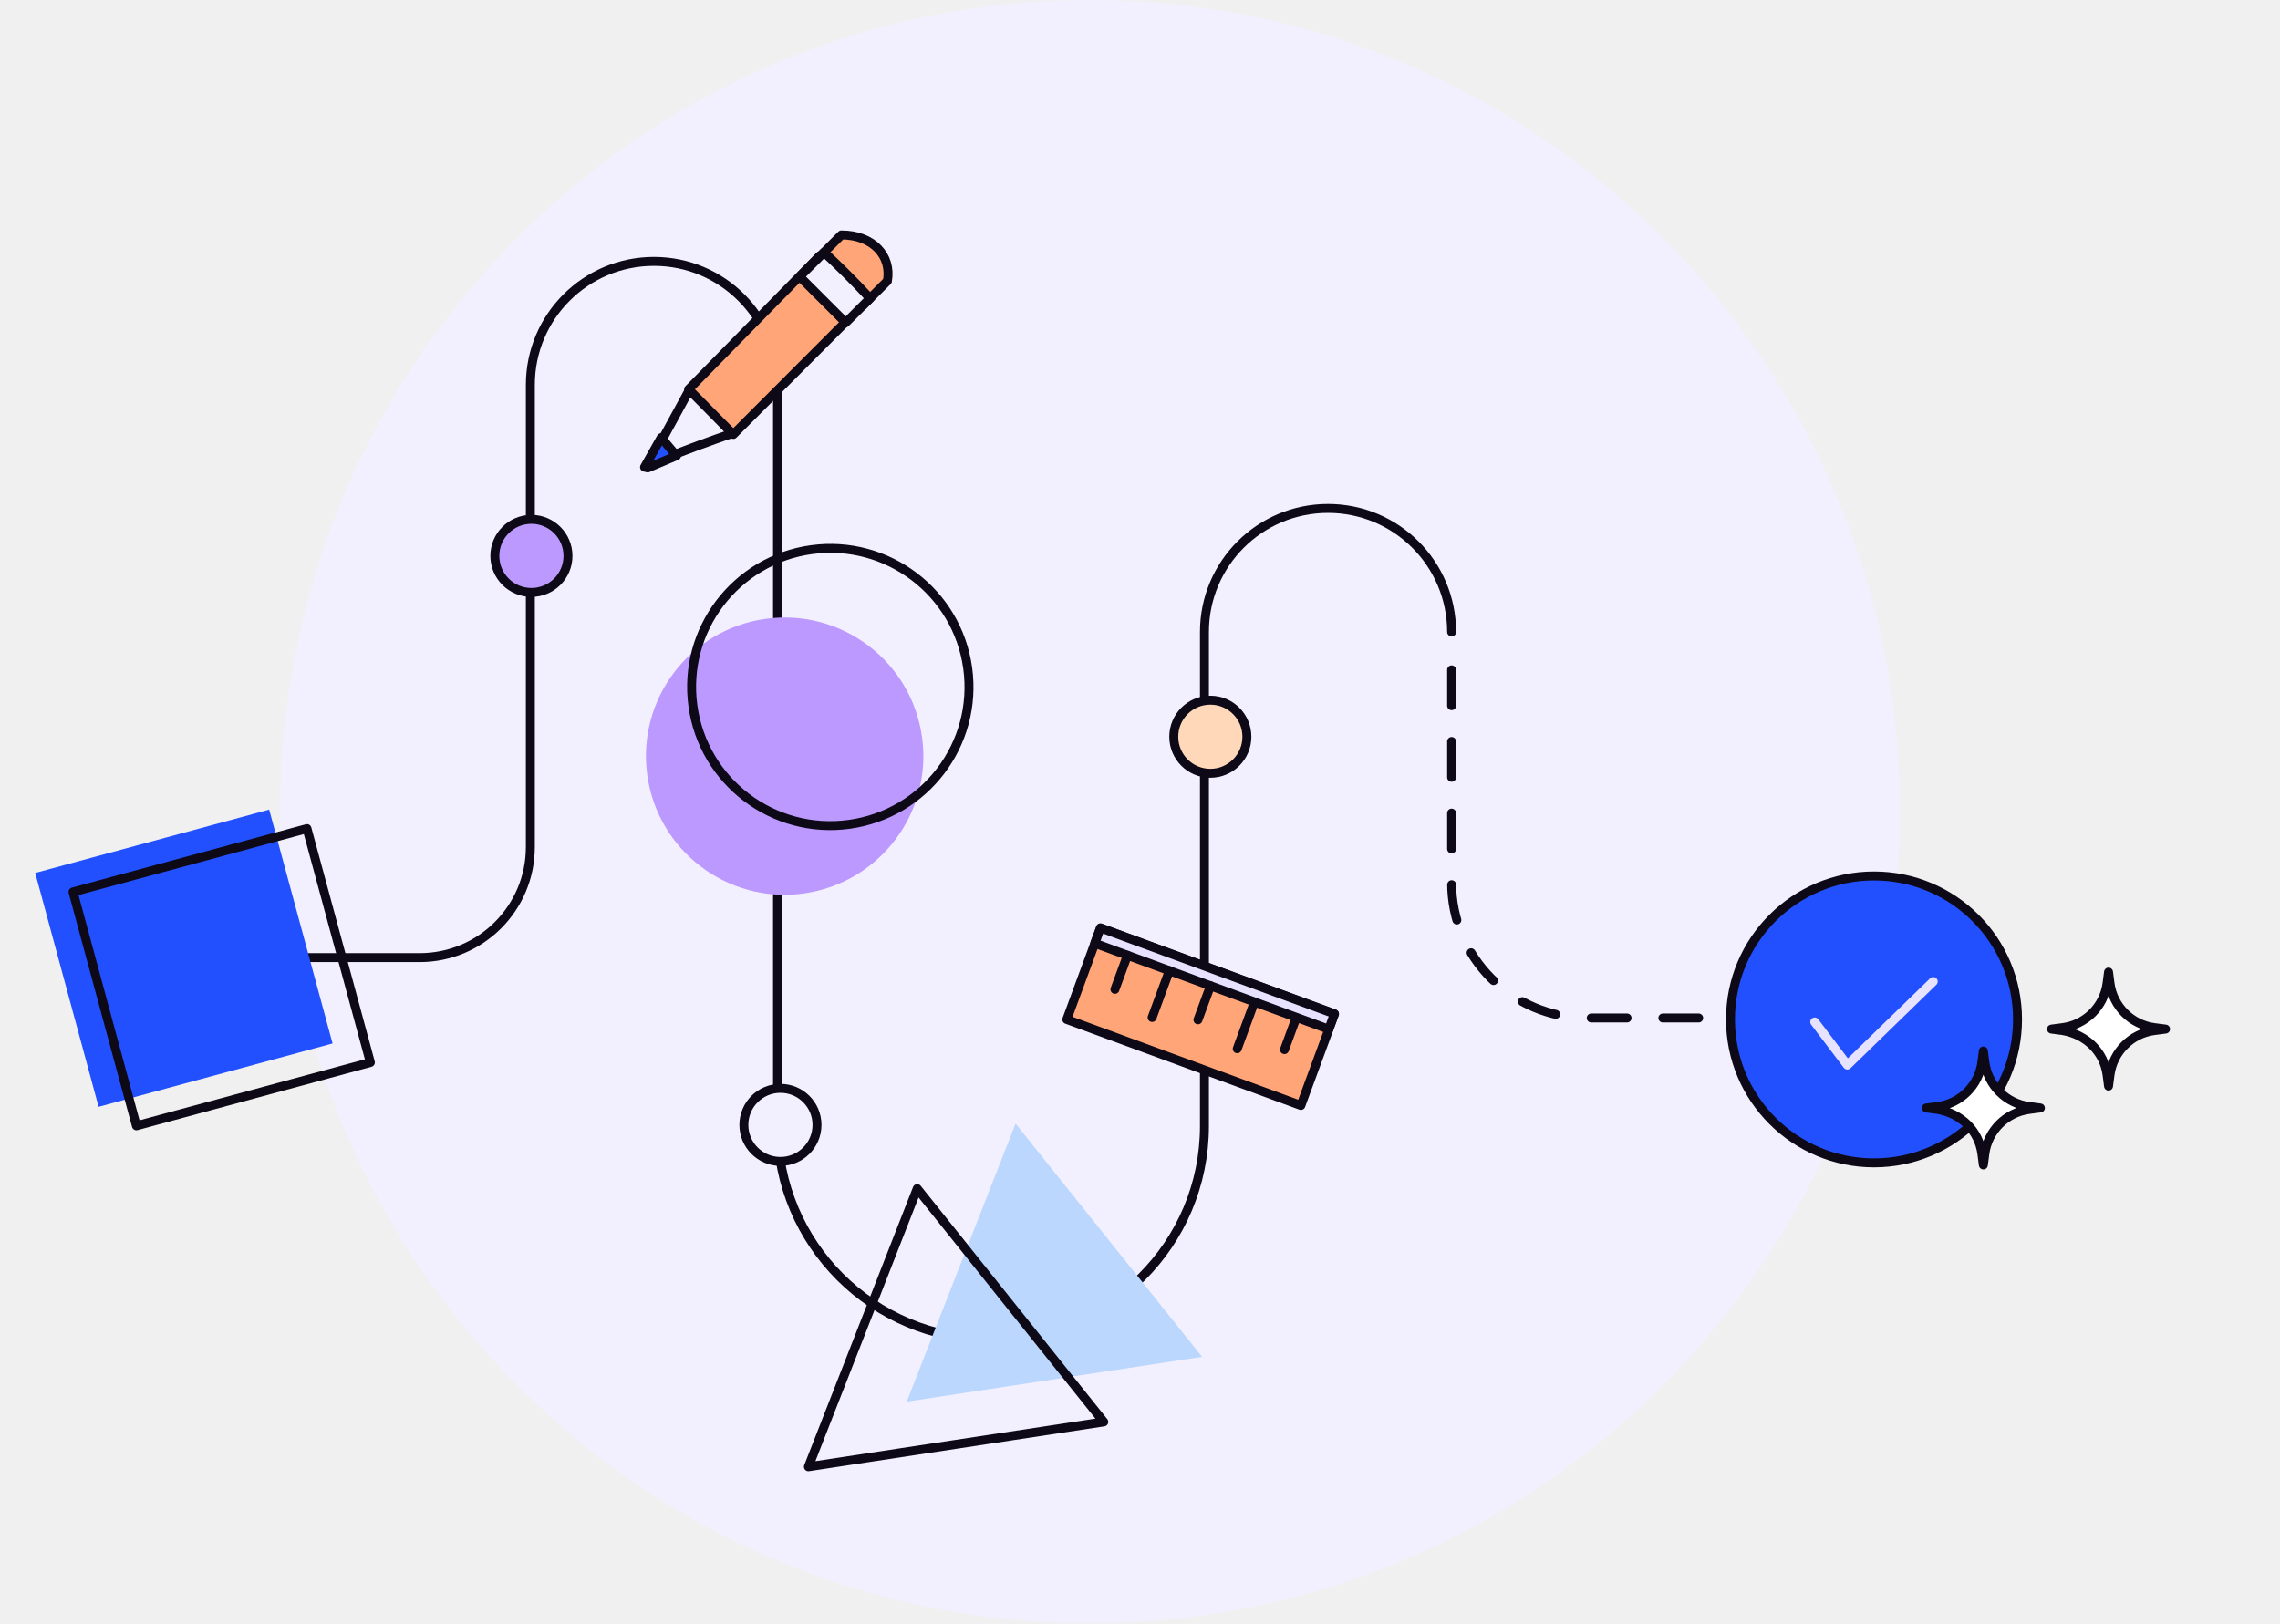
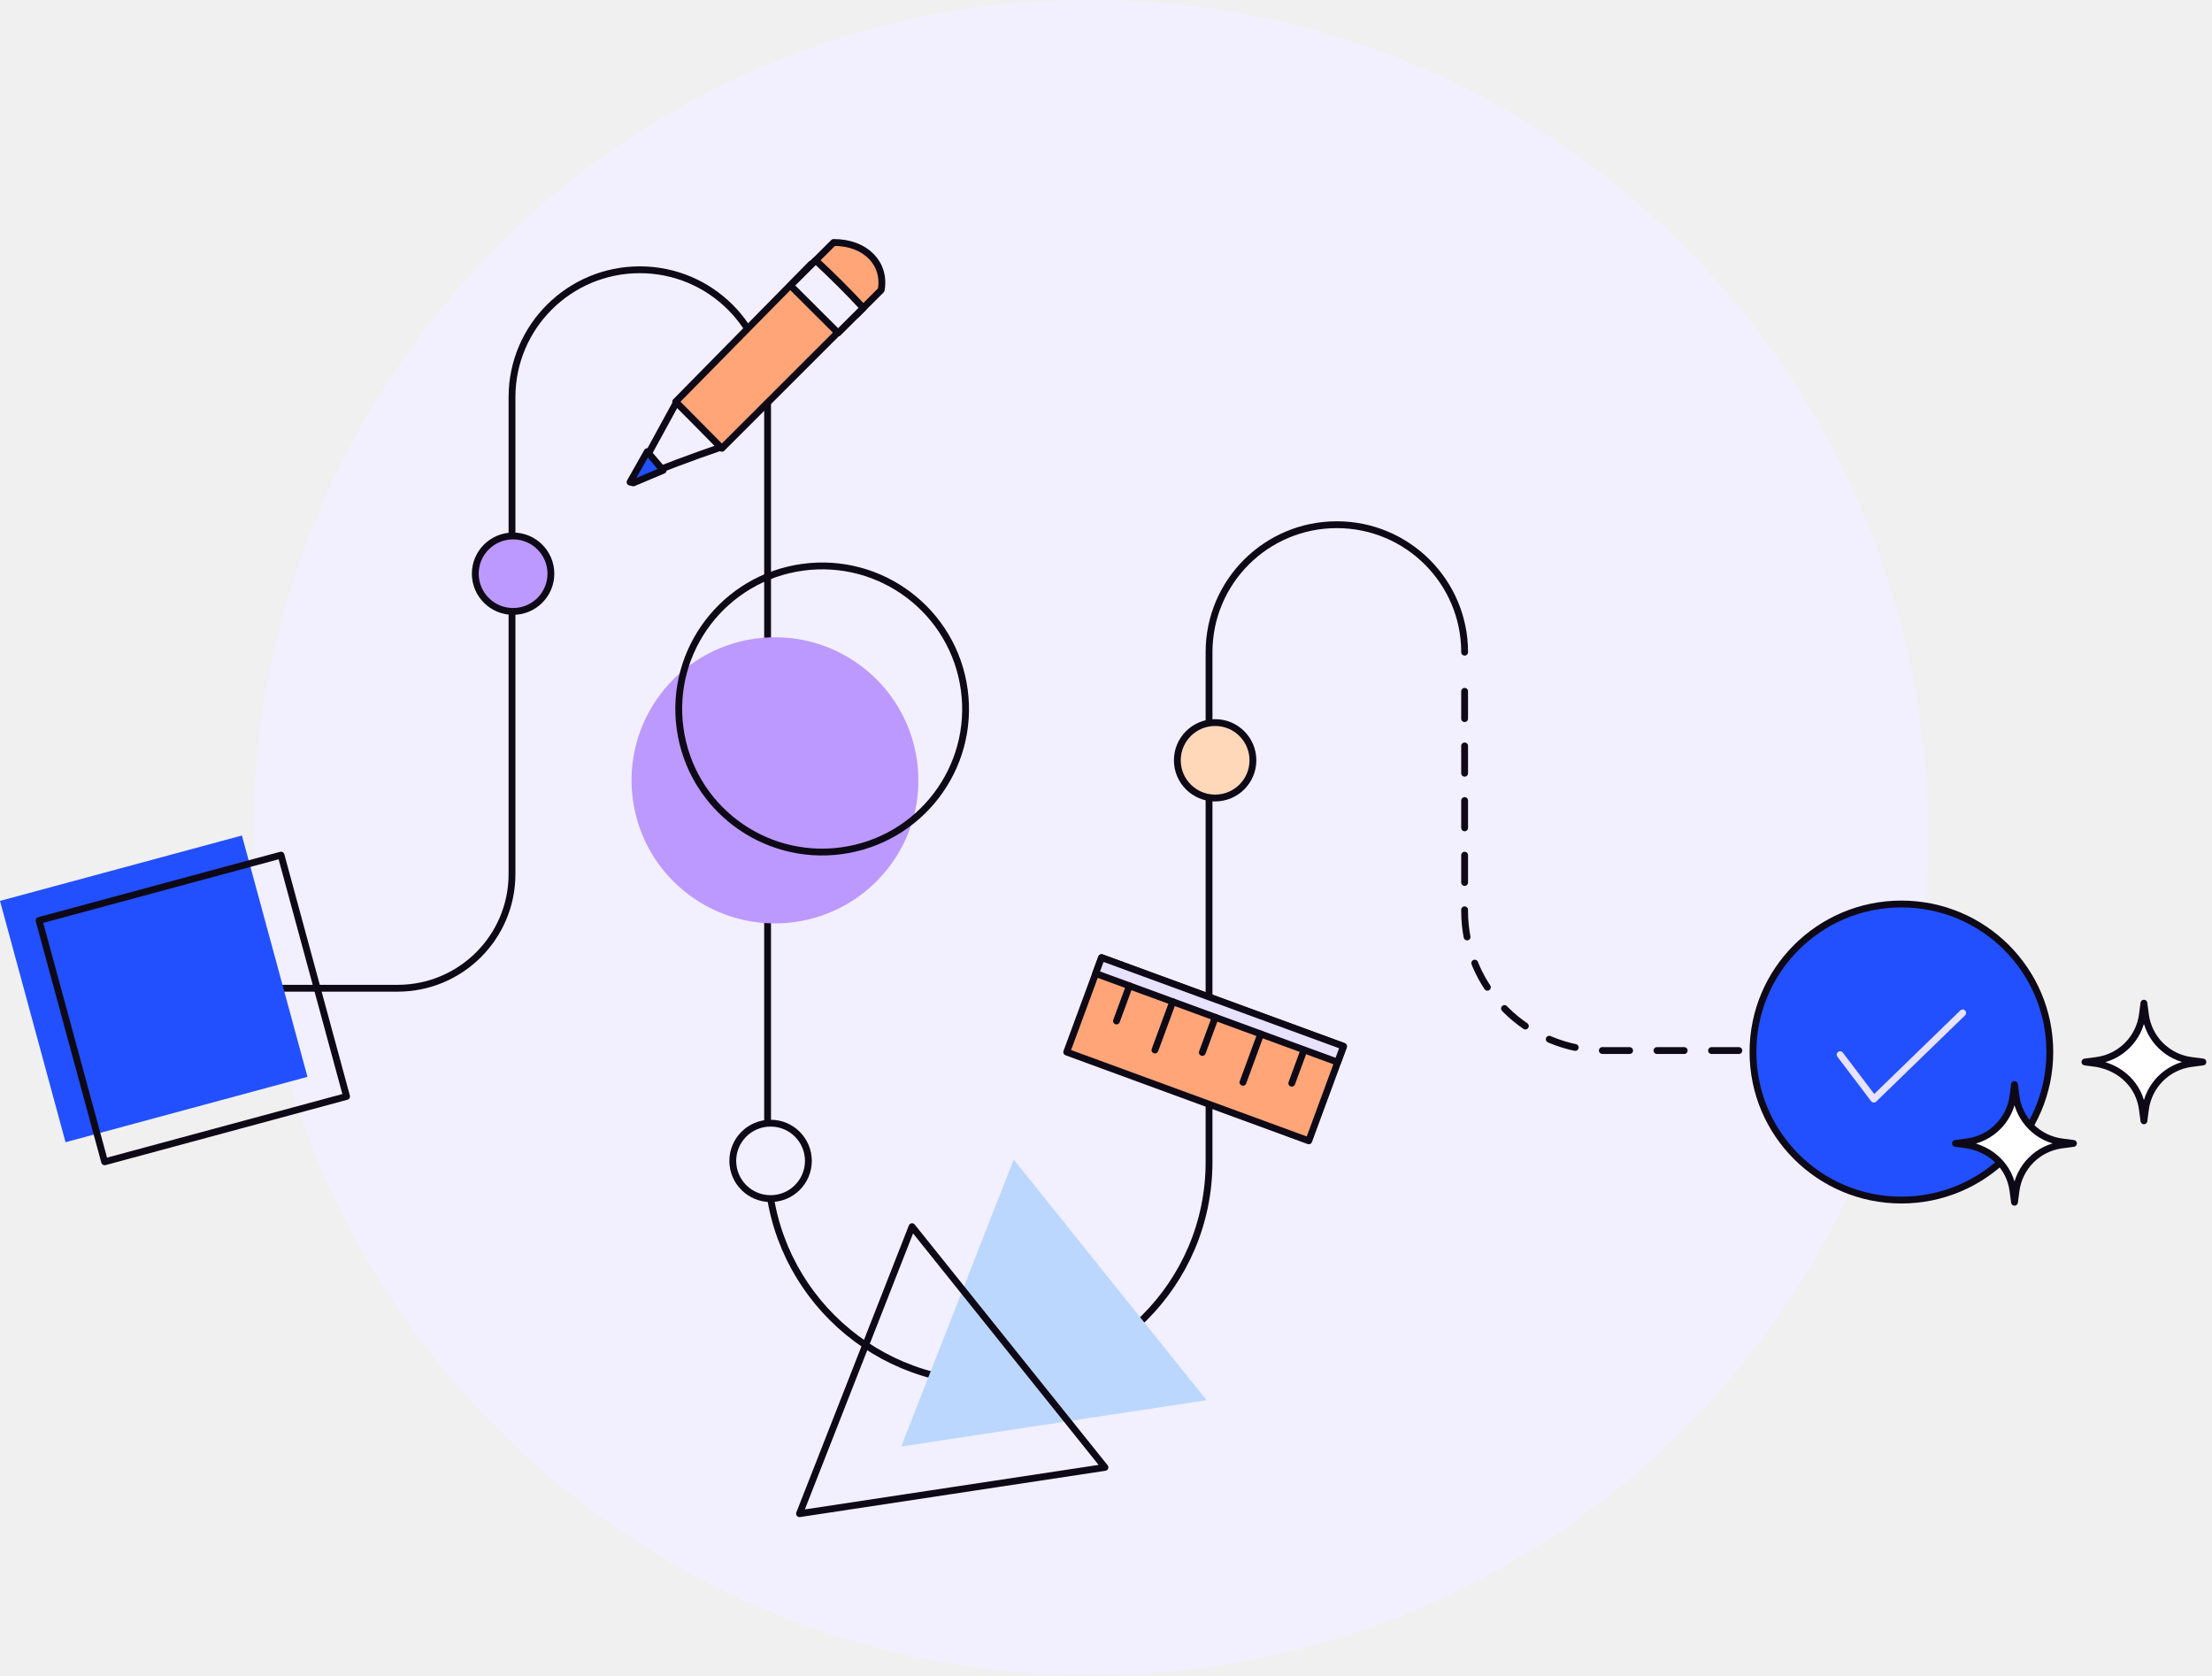
- <svg xmlns="http://www.w3.org/2000/svg" viewBox="0 0 191 136" fill="none">
-   <path fill-rule="evenodd" clip-rule="evenodd" d="M159.159 68C159.159 105.555 128.783 136 91.313 136C53.843 136 23.468 105.555 23.468 68C23.468 30.445 53.843 0 91.313 0C128.783 0 159.159 30.445 159.159 68Z" fill="#F2F0FF" />
-   <path d="M16.194 80.234H35.157C40.278 80.234 44.428 76.084 44.428 70.966V32.25C44.428 26.535 49.064 21.901 54.782 21.901C60.499 21.901 65.135 26.535 65.135 32.25V94.347C65.135 104.22 73.14 112.223 83.016 112.223C92.892 112.223 100.898 104.22 100.898 94.347V52.949C100.898 47.233 105.533 42.6 111.251 42.6C116.969 42.6 121.604 47.233 121.604 52.949" stroke="#0E0916" stroke-width="0.75" stroke-linecap="round" stroke-linejoin="round" />
-   <path d="M121.604 56.126V73.962C121.604 80.219 126.678 85.292 132.938 85.292H155.485" stroke="#0E0916" stroke-width="0.75" stroke-linecap="round" stroke-linejoin="round" stroke-dasharray="3 3" />
-   <path fill-rule="evenodd" clip-rule="evenodd" d="M68.441 94.25C68.441 95.941 67.069 97.312 65.378 97.312C63.686 97.312 62.315 95.941 62.315 94.25C62.315 92.558 63.686 91.188 65.378 91.188C67.069 91.188 68.441 92.558 68.441 94.25Z" fill="#F2F0FF" />
-   <path fill-rule="evenodd" clip-rule="evenodd" d="M68.441 94.25C68.441 95.941 67.069 97.312 65.378 97.312C63.686 97.312 62.315 95.941 62.315 94.25C62.315 92.558 63.686 91.188 65.378 91.188C67.069 91.188 68.441 92.558 68.441 94.25Z" stroke="#0E0916" stroke-width="0.75" />
-   <path fill-rule="evenodd" clip-rule="evenodd" d="M104.455 61.727C104.455 63.418 103.084 64.79 101.392 64.79C99.7 64.79 98.329 63.418 98.329 61.727C98.329 60.035 99.7 58.665 101.392 58.665C103.084 58.665 104.455 60.035 104.455 61.727Z" fill="#FFD8BA" />
-   <path fill-rule="evenodd" clip-rule="evenodd" d="M104.455 61.727C104.455 63.418 103.084 64.79 101.392 64.79C99.7 64.79 98.329 63.418 98.329 61.727C98.329 60.035 99.7 58.665 101.392 58.665C103.084 58.665 104.455 60.035 104.455 61.727Z" stroke="#0E0916" stroke-width="0.75" stroke-linecap="round" stroke-linejoin="round" />
-   <path fill-rule="evenodd" clip-rule="evenodd" d="M47.581 46.578C47.581 48.269 46.209 49.64 44.517 49.64C42.826 49.64 41.454 48.269 41.454 46.578C41.454 44.886 42.826 43.515 44.517 43.515C46.209 43.515 47.581 44.886 47.581 46.578Z" fill="#BC99FF" />
-   <path fill-rule="evenodd" clip-rule="evenodd" d="M47.581 46.578C47.581 48.269 46.209 49.64 44.517 49.64C42.826 49.64 41.454 48.269 41.454 46.578C41.454 44.886 42.826 43.515 44.517 43.515C46.209 43.515 47.581 44.886 47.581 46.578Z" stroke="#0E0916" stroke-width="0.75" stroke-linecap="round" stroke-linejoin="round" />
-   <path fill-rule="evenodd" clip-rule="evenodd" d="M111.795 84.961L92.188 77.755L89.368 85.416L108.977 92.622L111.795 84.961Z" fill="#FFA578" />
-   <path fill-rule="evenodd" clip-rule="evenodd" d="M111.795 84.961L92.188 77.755L89.368 85.416L108.977 92.622L111.795 84.961Z" stroke="#0E0916" stroke-width="0.75" stroke-linecap="round" stroke-linejoin="round" />
-   <path fill-rule="evenodd" clip-rule="evenodd" d="M111.789 84.941L92.19 77.743L91.714 79.034L111.314 86.235L111.789 84.941Z" fill="#E6E2FF" />
-   <path fill-rule="evenodd" clip-rule="evenodd" d="M111.789 84.941L92.19 77.743L91.714 79.034L111.314 86.235L111.789 84.941Z" stroke="#0E0916" stroke-width="0.75" stroke-linecap="round" stroke-linejoin="round" />
-   <path d="M96.516 85.249L97.96 81.327" stroke="#0E0916" stroke-width="0.75" stroke-linecap="round" stroke-linejoin="round" />
-   <path d="M103.646 87.87L105.087 83.948" stroke="#0E0916" stroke-width="0.75" stroke-linecap="round" stroke-linejoin="round" />
-   <path d="M100.355 85.445L101.405 82.594" stroke="#0E0916" stroke-width="0.75" stroke-linecap="round" stroke-linejoin="round" />
-   <path d="M107.603 87.942L108.568 85.314" stroke="#0E0916" stroke-width="0.75" stroke-linecap="round" stroke-linejoin="round" />
-   <path d="M93.4 82.891L94.449 80.039" stroke="#0E0916" stroke-width="0.75" stroke-linecap="round" stroke-linejoin="round" />
-   <path fill-rule="evenodd" clip-rule="evenodd" d="M8.26 92.735L2.95 73.142L22.549 67.834L27.86 87.427L8.26 92.735Z" fill="#2250FF" />
-   <path fill-rule="evenodd" clip-rule="evenodd" d="M11.427 94.326L6.117 74.732L25.716 69.424L31.027 89.018L11.427 94.326Z" stroke="#0E0916" stroke-width="0.75" stroke-linecap="round" stroke-linejoin="round" />
-   <path fill-rule="evenodd" clip-rule="evenodd" d="M54.221 64.931C53.35 58.576 57.797 52.718 64.155 51.847C70.511 50.977 76.371 55.422 77.243 61.777C78.113 68.133 73.666 73.99 67.309 74.861C60.953 75.732 55.093 71.286 54.221 64.931Z" fill="#BC99FF" />
-   <path fill-rule="evenodd" clip-rule="evenodd" d="M58.046 59.139C57.174 52.784 61.622 46.926 67.979 46.055C74.336 45.184 80.195 49.63 81.067 55.985C81.938 62.34 77.491 68.198 71.133 69.069C64.776 69.939 58.916 65.494 58.046 59.139Z" stroke="#0E0916" stroke-width="0.75" stroke-linecap="round" stroke-linejoin="round" />
-   <path fill-rule="evenodd" clip-rule="evenodd" d="M92.889 103.91L100.703 113.682L88.33 115.561L75.958 117.439L80.516 105.789L85.074 94.138L92.889 103.91Z" fill="#BCD7FE" />
-   <path fill-rule="evenodd" clip-rule="evenodd" d="M84.651 109.363L92.466 119.135L80.092 121.014L67.721 122.893L72.279 111.242L76.837 99.591L84.651 109.363Z" stroke="#0E0916" stroke-width="0.75" stroke-linecap="round" stroke-linejoin="round" />
-   <path fill-rule="evenodd" clip-rule="evenodd" d="M54.32 38.953L57.754 32.658C57.754 32.658 60.021 34.839 61.331 36.316C57.599 37.589 54.32 38.953 54.32 38.953Z" fill="#F2F0FF" />
-   <path fill-rule="evenodd" clip-rule="evenodd" d="M54.32 38.953L57.754 32.658C57.754 32.658 60.021 34.839 61.331 36.316C57.599 37.589 54.32 38.953 54.32 38.953Z" stroke="#0E0916" stroke-width="0.75" stroke-linecap="round" stroke-linejoin="round" />
-   <path fill-rule="evenodd" clip-rule="evenodd" d="M55.386 36.669L56.673 38.185L54.263 39.204L53.992 39.141L55.386 36.669Z" fill="#2250FF" />
-   <path fill-rule="evenodd" clip-rule="evenodd" d="M55.386 36.669L56.673 38.185L54.263 39.204L53.992 39.141L55.386 36.669Z" stroke="#0E0916" stroke-width="0.75" stroke-linecap="round" stroke-linejoin="round" />
-   <path fill-rule="evenodd" clip-rule="evenodd" d="M72.523 25.291L68.668 21.435L57.69 32.616L61.431 36.399L72.523 25.291Z" fill="#FFA578" />
-   <path fill-rule="evenodd" clip-rule="evenodd" d="M72.523 25.291L68.668 21.435L57.69 32.616L61.431 36.399L72.523 25.291Z" stroke="#0E0916" stroke-width="0.75" stroke-linecap="round" stroke-linejoin="round" />
-   <path fill-rule="evenodd" clip-rule="evenodd" d="M74.34 23.544C74.716 21.435 73.121 19.685 70.484 19.685C69.804 20.365 69.121 21.045 68.44 21.725C69.728 23.009 71.014 24.296 72.301 25.582C72.98 24.901 73.659 24.222 74.34 23.544Z" fill="#FFA578" />
-   <path fill-rule="evenodd" clip-rule="evenodd" d="M74.34 23.544C74.716 21.435 73.121 19.685 70.484 19.685C69.804 20.365 69.121 21.045 68.44 21.725C69.728 23.009 71.014 24.296 72.301 25.582C72.98 24.901 73.659 24.222 74.34 23.544Z" stroke="#0E0916" stroke-width="0.75" stroke-linecap="round" stroke-linejoin="round" />
-   <path fill-rule="evenodd" clip-rule="evenodd" d="M72.888 24.997C71.419 23.415 70.315 22.339 69.031 21.138C68.35 21.818 67.671 22.498 66.989 23.178C68.276 24.461 69.561 25.75 70.847 27.035C71.526 26.353 72.208 25.676 72.888 24.997Z" fill="#F2F0FF" />
-   <path fill-rule="evenodd" clip-rule="evenodd" d="M72.888 24.997C71.419 23.415 70.315 22.339 69.031 21.138C68.35 21.818 67.671 22.498 66.989 23.178C68.276 24.461 69.561 25.75 70.847 27.035C71.526 26.353 72.208 25.676 72.888 24.997Z" stroke="#0E0916" stroke-width="0.75" stroke-linecap="round" stroke-linejoin="round" />
-   <path fill-rule="evenodd" clip-rule="evenodd" d="M169.012 85.412C169.012 92.051 163.628 97.432 156.988 97.432C150.348 97.432 144.965 92.051 144.965 85.412C144.965 78.775 150.348 73.394 156.988 73.394C163.628 73.394 169.012 78.775 169.012 85.412Z" fill="#2250FF" />
-   <path fill-rule="evenodd" clip-rule="evenodd" d="M169.012 85.412C169.012 92.051 163.628 97.432 156.988 97.432C150.348 97.432 144.965 92.051 144.965 85.412C144.965 78.775 150.348 73.394 156.988 73.394C163.628 73.394 169.012 78.775 169.012 85.412Z" stroke="#0E0916" stroke-width="0.75" />
-   <path d="M152.022 85.626L154.755 89.236L161.952 82.237" stroke="#E6E2FF" stroke-width="0.75" stroke-linecap="round" stroke-linejoin="round" />
-   <path fill-rule="evenodd" clip-rule="evenodd" d="M166.15 88.055L166.273 88.991C166.526 90.93 168.052 92.456 169.992 92.71L170.928 92.832L169.992 92.954C168.052 93.209 166.526 94.734 166.273 96.673L166.15 97.608L166.027 96.673C165.774 94.734 164.287 93.299 162.308 92.954L161.372 92.832L162.308 92.71C164.248 92.456 165.774 90.93 166.027 88.991L166.15 88.055Z" fill="white" />
-   <path fill-rule="evenodd" clip-rule="evenodd" d="M166.15 88.055L166.273 88.991C166.526 90.93 168.052 92.456 169.992 92.71L170.928 92.832L169.992 92.954C168.052 93.209 166.526 94.734 166.273 96.673L166.15 97.608L166.027 96.673C165.774 94.734 164.287 93.299 162.308 92.954L161.372 92.832L162.308 92.71C164.248 92.456 165.774 90.93 166.027 88.991L166.15 88.055Z" stroke="#0E0916" stroke-width="0.75" stroke-linecap="round" stroke-linejoin="round" />
-   <path fill-rule="evenodd" clip-rule="evenodd" d="M176.635 81.445L176.758 82.381C177.011 84.32 178.538 85.846 180.477 86.099L181.413 86.222L180.477 86.344C178.538 86.598 177.011 88.124 176.758 90.062L176.635 90.998L176.513 90.062C176.259 88.124 174.773 86.689 172.793 86.344L171.857 86.222L172.793 86.099C174.733 85.846 176.259 84.32 176.513 82.381L176.635 81.445Z" fill="white" />
-   <path fill-rule="evenodd" clip-rule="evenodd" d="M176.635 81.445L176.758 82.381C177.011 84.32 178.538 85.846 180.477 86.099L181.413 86.222L180.477 86.344C178.538 86.598 177.011 88.124 176.758 90.062L176.635 90.998L176.513 90.062C176.259 88.124 174.773 86.689 172.793 86.344L171.857 86.222L172.793 86.099C174.733 85.846 176.259 84.32 176.513 82.381L176.635 81.445Z" stroke="#0E0916" stroke-width="0.75" stroke-linecap="round" stroke-linejoin="round" />
+ <svg xmlns="http://www.w3.org/2000/svg" fill="none" viewBox="0 0 243 184">
+   <path fill="#F2F0FF" fill-rule="evenodd" d="M211.822 92c0 50.81-41.189 92-92 92-50.81 0-92-41.19-92-92s41.19-92 92-92c50.811 0 92 41.19 92 92z" clip-rule="evenodd" />
+   <path stroke="#0E0916" stroke-linecap="round" stroke-linejoin="round" stroke-width=".75" d="M17.96 108.552h25.714c6.944 0 12.572-5.615 12.572-12.54v-52.38c0-7.732 6.285-14 14.04-14 7.752 0 14.038 6.268 14.038 14v84.013c0 13.359 10.856 24.186 24.248 24.186 13.391 0 24.248-10.827 24.248-24.186V71.637c0-7.733 6.286-14.002 14.039-14.002s14.038 6.269 14.038 14.002" />
+   <path stroke="#0E0916" stroke-dasharray="3 3" stroke-linecap="round" stroke-linejoin="round" stroke-width=".75" d="M160.896 75.935v24.131c0 8.466 6.882 15.33 15.37 15.33h30.574" />
+   <path fill="#F2F0FF" fill-rule="evenodd" d="M88.807 127.515a4.149 4.149 0 01-4.154 4.143 4.149 4.149 0 01-4.154-4.143 4.148 4.148 0 014.154-4.143 4.148 4.148 0 014.154 4.143z" clip-rule="evenodd" />
+   <path stroke="#0E0916" stroke-width=".75" d="M88.807 127.515a4.149 4.149 0 01-4.154 4.143 4.149 4.149 0 01-4.154-4.143 4.148 4.148 0 014.154-4.143 4.148 4.148 0 014.154 4.143z" clip-rule="evenodd" />
+   <path fill="#FFD8BA" fill-rule="evenodd" d="M137.641 83.513a4.147 4.147 0 01-4.153 4.143 4.148 4.148 0 01-4.153-4.143 4.147 4.147 0 014.153-4.143 4.147 4.147 0 014.153 4.143z" clip-rule="evenodd" />
+   <path stroke="#0E0916" stroke-linecap="round" stroke-linejoin="round" stroke-width=".75" d="M137.641 83.513a4.147 4.147 0 01-4.153 4.143 4.148 4.148 0 01-4.153-4.143 4.147 4.147 0 014.153-4.143 4.147 4.147 0 014.153 4.143z" clip-rule="evenodd" />
+   <path fill="#BC99FF" fill-rule="evenodd" d="M60.52 63.017a4.149 4.149 0 01-4.154 4.143 4.149 4.149 0 01-4.154-4.143 4.149 4.149 0 014.154-4.144 4.149 4.149 0 014.154 4.144z" clip-rule="evenodd" />
+   <path stroke="#0E0916" stroke-linecap="round" stroke-linejoin="round" stroke-width=".75" d="M60.52 63.017a4.149 4.149 0 01-4.154 4.143 4.149 4.149 0 01-4.154-4.143 4.149 4.149 0 014.154-4.144 4.149 4.149 0 014.154 4.144z" clip-rule="evenodd" />
+   <path fill="#FFA578" fill-rule="evenodd" d="M147.596 114.948l-26.587-9.75-3.824 10.365 26.59 9.749 3.821-10.364z" clip-rule="evenodd" />
+   <path stroke="#0E0916" stroke-linecap="round" stroke-linejoin="round" stroke-width=".75" d="M147.596 114.948l-26.587-9.75-3.824 10.365 26.59 9.749 3.821-10.364z" clip-rule="evenodd" />
+   <path fill="#E6E2FF" fill-rule="evenodd" d="M147.588 114.92l-26.577-9.739-.646 1.747 26.578 9.743.645-1.751z" clip-rule="evenodd" />
+   <path stroke="#0E0916" stroke-linecap="round" stroke-linejoin="round" stroke-width=".75" d="M147.588 114.92l-26.577-9.739-.646 1.747 26.578 9.743.645-1.751z" clip-rule="evenodd" />
+   <path stroke="#0E0916" stroke-linecap="round" stroke-linejoin="round" stroke-width=".75" d="M126.877 115.338l1.958-5.307M136.546 118.883l1.953-5.307M132.083 115.602l1.423-3.858M141.91 118.981l1.309-3.556M122.652 112.147l1.422-3.859" />
+   <path fill="#2250FF" fill-rule="evenodd" d="M7.2 125.465L0 98.957l26.577-7.182 7.2 26.508-26.576 7.182z" clip-rule="evenodd" />
+   <path stroke="#0E0916" stroke-linecap="round" stroke-linejoin="round" stroke-width=".75" d="M11.495 127.618l-7.201-26.509 26.577-7.182 7.201 26.509-26.577 7.182z" clip-rule="evenodd" />
+   <path fill="#BC99FF" fill-rule="evenodd" d="M69.525 87.848c-1.182-8.598 4.849-16.523 13.47-17.702 8.62-1.178 16.565 4.836 17.747 13.435 1.181 8.598-4.85 16.523-13.47 17.701-8.62 1.179-16.565-4.836-17.747-13.434z" clip-rule="evenodd" />
+   <path stroke="#0E0916" stroke-linecap="round" stroke-linejoin="round" stroke-width=".75" d="M74.71 80.011c-1.181-8.597 4.85-16.523 13.47-17.701 8.62-1.178 16.566 4.837 17.748 13.435 1.18 8.597-4.85 16.523-13.47 17.701-8.621 1.178-16.567-4.836-17.748-13.435z" clip-rule="evenodd" />
+   <path fill="#BCD7FE" fill-rule="evenodd" d="M121.958 140.584l10.597 13.22-16.778 2.543L99 158.888l6.181-15.762 6.181-15.763 10.596 13.221z" clip-rule="evenodd" />
+   <path stroke="#0E0916" stroke-linecap="round" stroke-linejoin="round" stroke-width=".75" d="M110.789 147.962l10.597 13.221-16.779 2.542-16.776 2.542 6.181-15.762 6.181-15.764 10.596 13.221z" clip-rule="evenodd" />
+   <path fill="#F2F0FF" fill-rule="evenodd" d="M69.66 52.7l4.656-8.516s3.074 2.951 4.85 4.95a175.006 175.006 0 00-9.507 3.567z" clip-rule="evenodd" />
+   <path stroke="#0E0916" stroke-linecap="round" stroke-linejoin="round" stroke-width=".75" d="M69.66 52.7l4.656-8.516s3.074 2.951 4.85 4.95a175.006 175.006 0 00-9.507 3.567z" clip-rule="evenodd" />
+   <path fill="#2250FF" fill-rule="evenodd" d="M71.103 49.612l1.747 2.05-3.27 1.379-.366-.085 1.89-3.344z" clip-rule="evenodd" />
+   <path stroke="#0E0916" stroke-linecap="round" stroke-linejoin="round" stroke-width=".75" d="M71.103 49.612l1.747 2.05-3.27 1.379-.366-.085 1.89-3.344z" clip-rule="evenodd" />
+   <path fill="#FFA578" fill-rule="evenodd" d="M94.343 34.217L89.114 29 74.228 44.127l5.073 5.118 15.042-15.028z" clip-rule="evenodd" />
+   <path stroke="#0E0916" stroke-linecap="round" stroke-linejoin="round" stroke-width=".75" d="M94.343 34.217L89.114 29 74.228 44.127l5.073 5.118 15.042-15.028z" clip-rule="evenodd" />
+   <path fill="#FFA578" fill-rule="evenodd" d="M96.805 31.853c.51-2.853-1.652-5.22-5.228-5.22-.922.92-1.848 1.84-2.771 2.76 1.746 1.736 3.49 3.478 5.235 5.218.92-.922 1.842-1.84 2.764-2.758z" clip-rule="evenodd" />
+   <path stroke="#0E0916" stroke-linecap="round" stroke-linejoin="round" stroke-width=".75" d="M96.805 31.853c.51-2.853-1.652-5.22-5.228-5.22-.922.92-1.848 1.84-2.771 2.76 1.746 1.736 3.49 3.478 5.235 5.218.92-.922 1.842-1.84 2.764-2.758z" clip-rule="evenodd" />
+   <path fill="#F2F0FF" fill-rule="evenodd" d="M94.837 33.82a97.328 97.328 0 00-5.23-5.221c-.924.92-1.845 1.84-2.77 2.76 1.745 1.736 3.489 3.479 5.232 5.218.92-.923 1.846-1.84 2.768-2.757z" clip-rule="evenodd" />
+   <path stroke="#0E0916" stroke-linecap="round" stroke-linejoin="round" stroke-width=".75" d="M94.837 33.82a97.328 97.328 0 00-5.23-5.221c-.924.92-1.845 1.84-2.77 2.76 1.745 1.736 3.489 3.479 5.232 5.218.92-.923 1.846-1.84 2.768-2.757z" clip-rule="evenodd" />
+   <path fill="#2250FF" fill-rule="evenodd" d="M225.183 115.558c0 8.982-7.3 16.262-16.304 16.262-9.005 0-16.304-7.28-16.304-16.262 0-8.981 7.299-16.26 16.304-16.26 9.004 0 16.304 7.279 16.304 16.26z" clip-rule="evenodd" />
+   <path stroke="#0E0916" stroke-width=".75" d="M225.183 115.558c0 8.982-7.3 16.262-16.304 16.262-9.005 0-16.304-7.28-16.304-16.262 0-8.981 7.299-16.26 16.304-16.26 9.004 0 16.304 7.279 16.304 16.26z" clip-rule="evenodd" />
+   <path stroke="#E6E2FF" stroke-linecap="round" stroke-linejoin="round" stroke-width=".75" d="M202.146 115.846l3.705 4.885 9.759-9.47" />
+   <path fill="#fff" fill-rule="evenodd" d="M221.303 119.134l.166 1.266a5.845 5.845 0 005.044 5.031l1.269.165-1.269.166a5.846 5.846 0 00-5.044 5.031l-.166 1.265-.166-1.265c-.344-2.623-2.361-4.565-5.044-5.031l-1.269-.166 1.269-.165a5.844 5.844 0 005.044-5.031l.166-1.266z" clip-rule="evenodd" />
+   <path stroke="#0E0916" stroke-linecap="round" stroke-linejoin="round" stroke-width=".75" d="M221.303 119.134l.166 1.266a5.845 5.845 0 005.044 5.031l1.269.165-1.269.166a5.846 5.846 0 00-5.044 5.031l-.166 1.265-.166-1.265c-.344-2.623-2.361-4.565-5.044-5.031l-1.269-.166 1.269-.165a5.844 5.844 0 005.044-5.031l.166-1.266z" clip-rule="evenodd" />
+   <path fill="#fff" fill-rule="evenodd" d="M235.521 110.191l.166 1.266a5.843 5.843 0 005.044 5.03l1.269.166-1.269.166a5.844 5.844 0 00-5.044 5.03l-.166 1.265-.166-1.265c-.344-2.623-2.36-4.564-5.044-5.03l-1.269-.166 1.269-.166a5.843 5.843 0 005.044-5.03l.166-1.266z" clip-rule="evenodd" />
+   <path stroke="#0E0916" stroke-linecap="round" stroke-linejoin="round" stroke-width=".75" d="M235.521 110.191l.166 1.266a5.843 5.843 0 005.044 5.03l1.269.166-1.269.166a5.844 5.844 0 00-5.044 5.03l-.166 1.265-.166-1.265c-.344-2.623-2.36-4.564-5.044-5.03l-1.269-.166 1.269-.166a5.843 5.843 0 005.044-5.03l.166-1.266z" clip-rule="evenodd" />
</svg>
